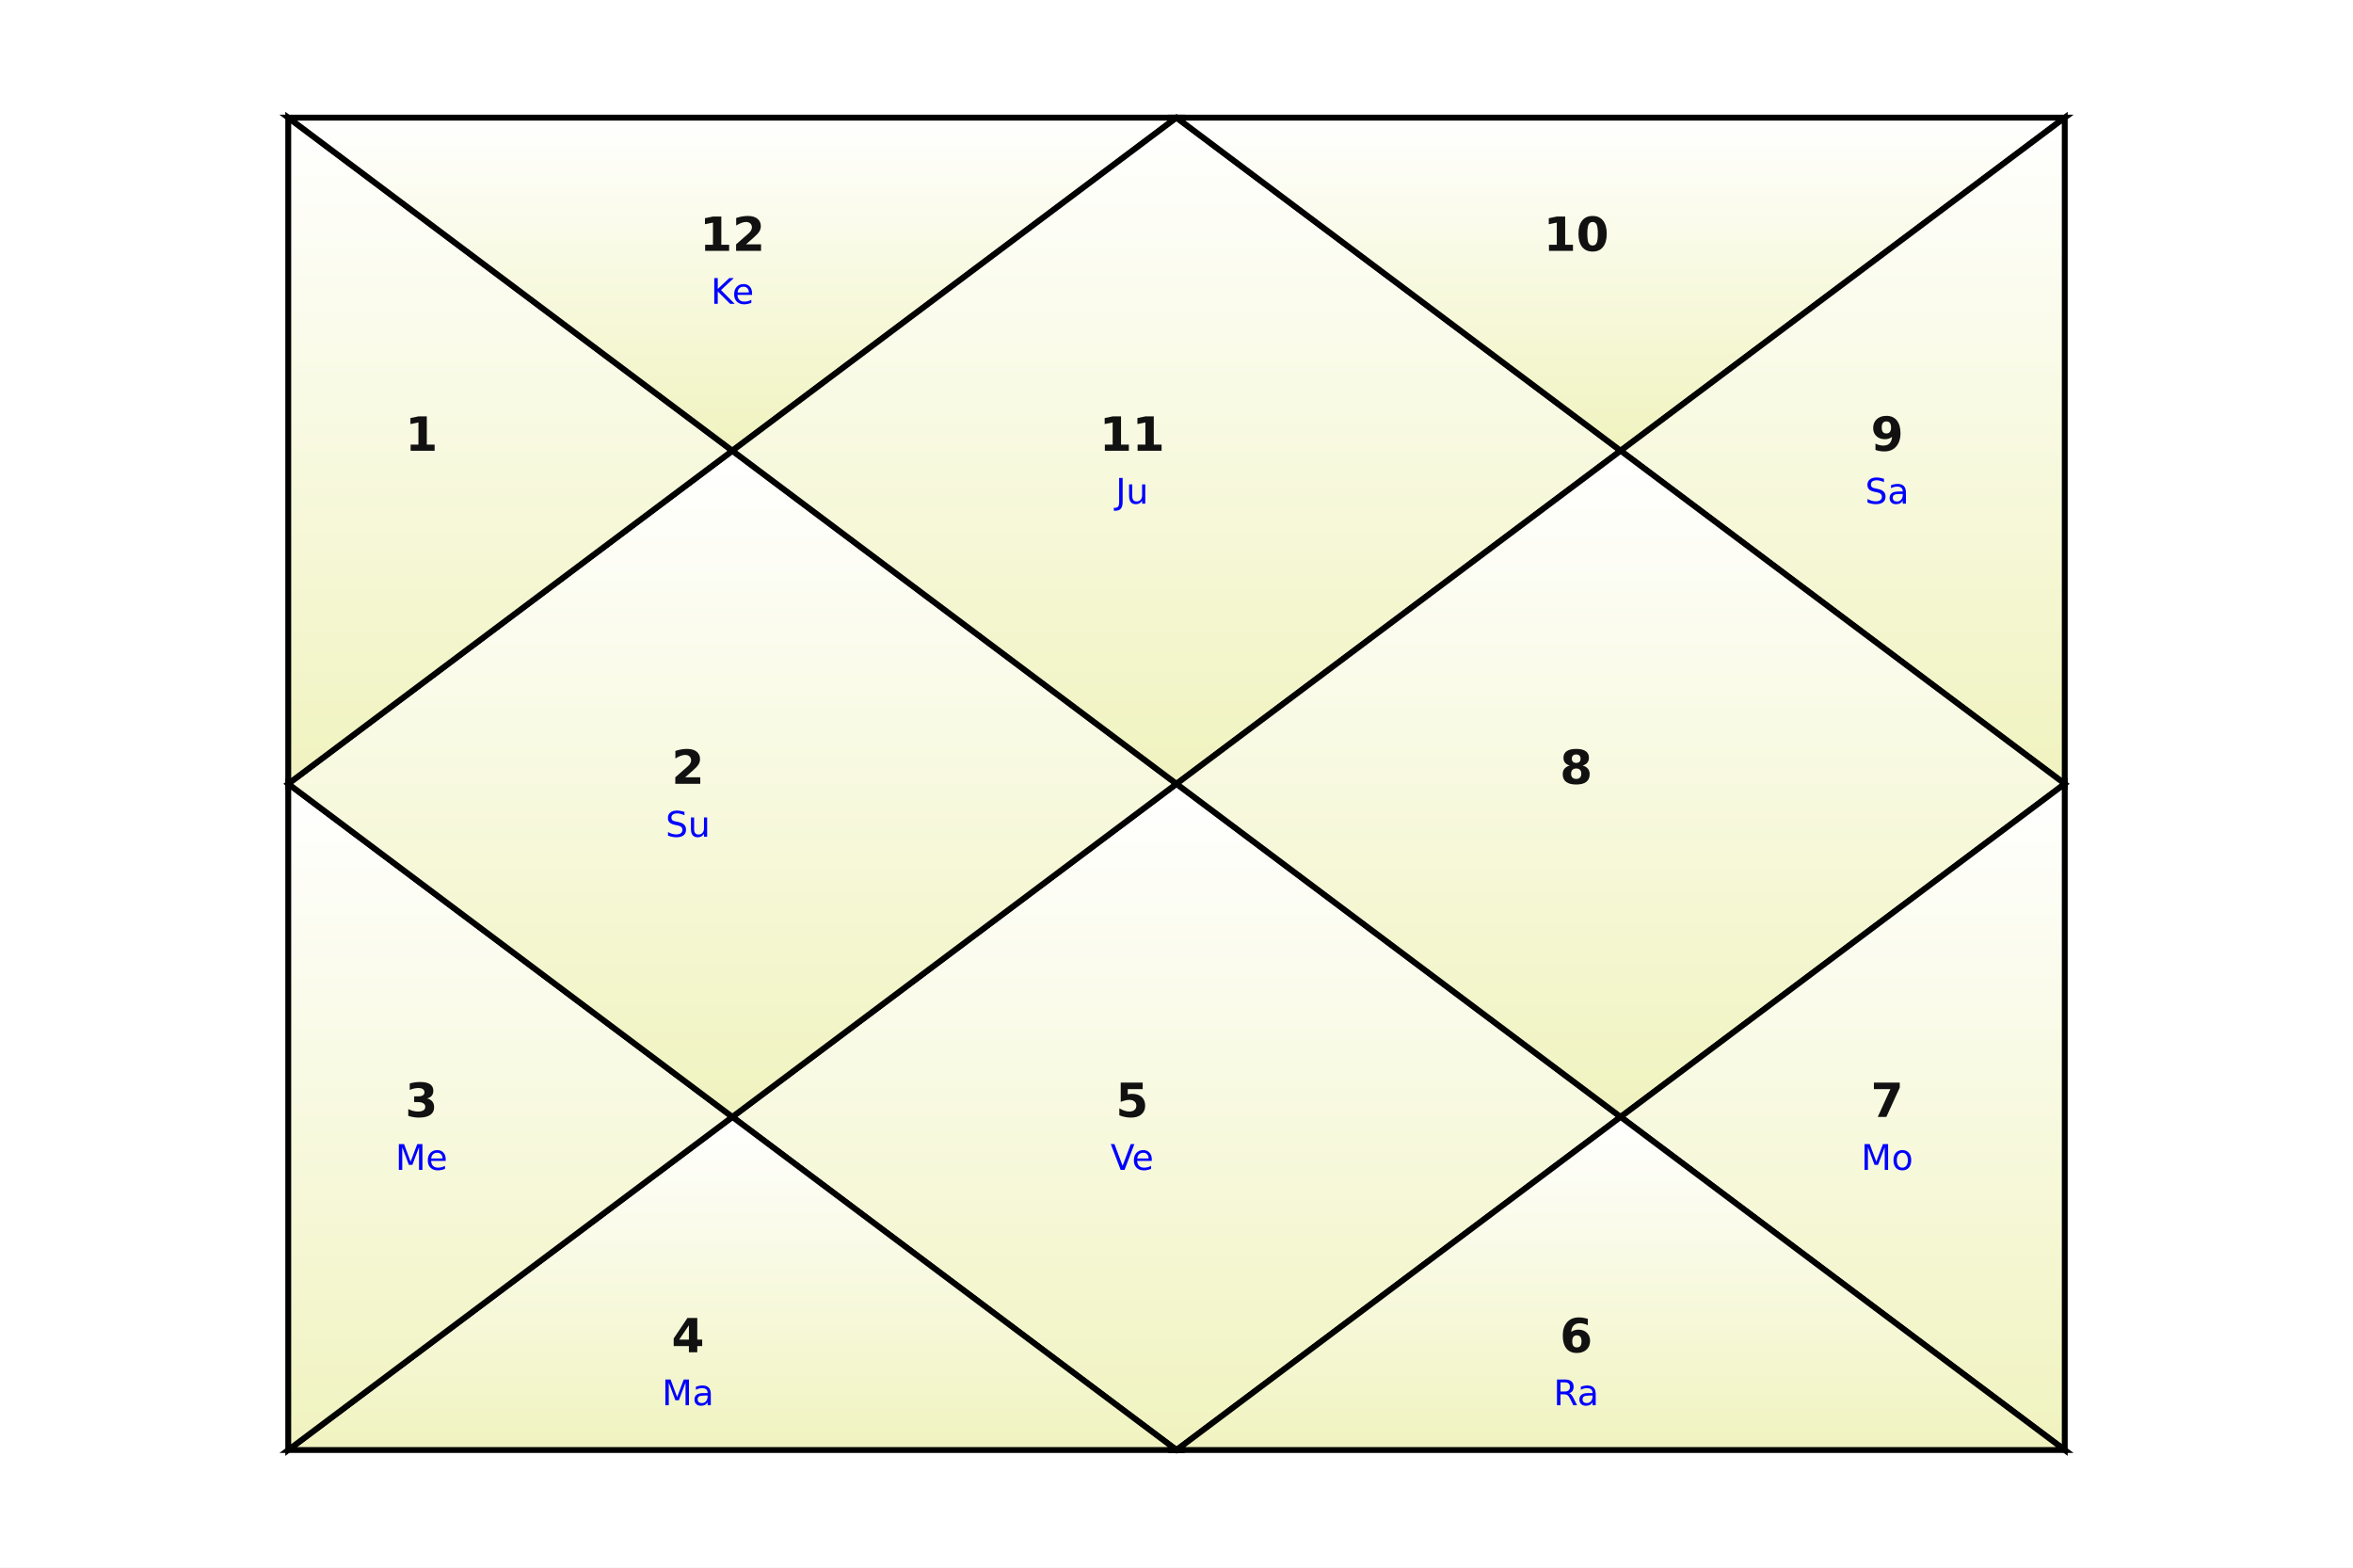
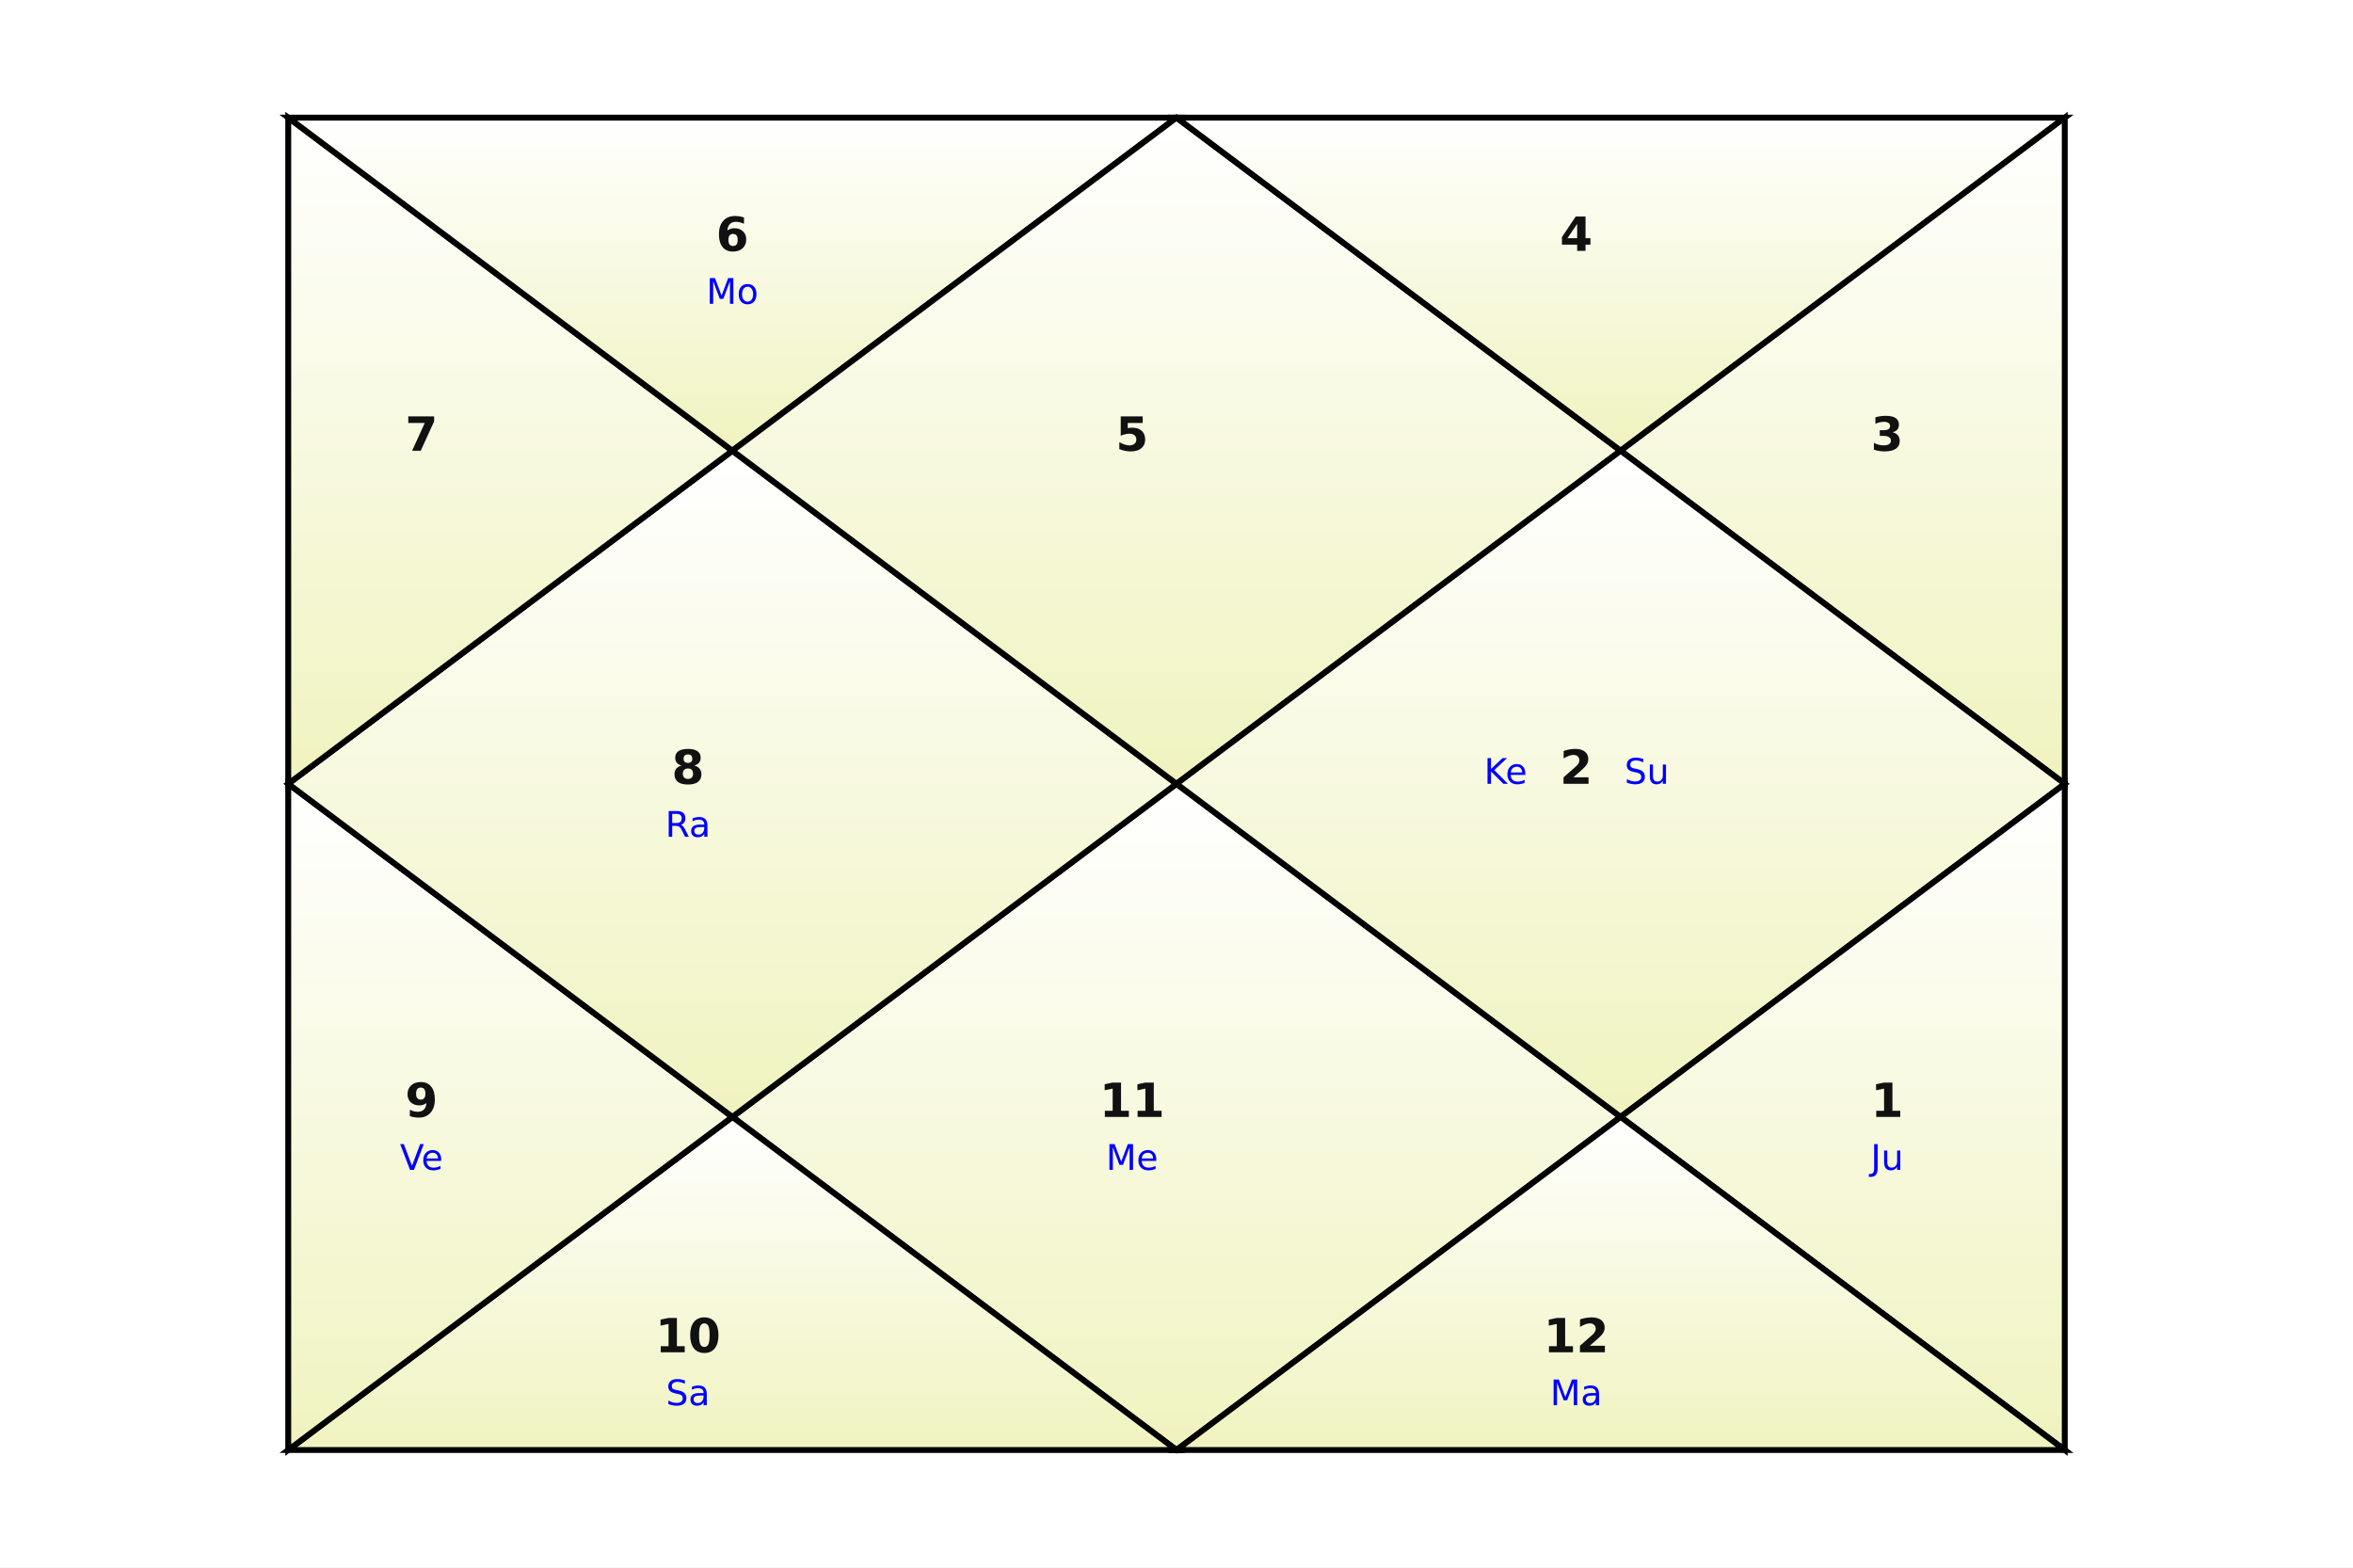
<svg xmlns="http://www.w3.org/2000/svg" baseProfile="full" height="100%" version="1.1" viewBox="0 0 800 533" width="100%">
  <defs>
    <linearGradient id="houseGrad" x1="0" x2="0" y1="0" y2="1">
      <stop offset="0" stop-color="white" />
      <stop offset="1" stop-color="#f0f3bf" />
    </linearGradient>
  </defs>
  <rect fill="white" height="533" width="800" x="0" y="0" />
  <polygon fill="url(#houseGrad)" points="249.0,379.75 400.0,493.0 551.0,379.75 400.0,266.5" stroke="#000" stroke-width="2" />
  <polygon fill="url(#houseGrad)" points="249.0,379.75 98.0,493.0 400.0,493.0" stroke="#000" stroke-width="2" />
  <polygon fill="url(#houseGrad)" points="98.0,266.5 98.0,493.0 249.0,379.75" stroke="#000" stroke-width="2" />
  <polygon fill="url(#houseGrad)" points="98.0,266.5 249.0,379.75 400.0,266.5 249.0,153.25" stroke="#000" stroke-width="2" />
  <polygon fill="url(#houseGrad)" points="98.0,40.0 98.0,266.5 249.0,153.25" stroke="#000" stroke-width="2" />
  <polygon fill="url(#houseGrad)" points="98.0,40.0 249.0,153.25 400.0,40.0" stroke="#000" stroke-width="2" />
  <polygon fill="url(#houseGrad)" points="249.0,153.25 400.0,266.5 551.0,153.25 400.0,40.0" stroke="#000" stroke-width="2" />
  <polygon fill="url(#houseGrad)" points="400.0,40.0 551.0,153.25 702.0,40.0" stroke="#000" stroke-width="2" />
  <polygon fill="url(#houseGrad)" points="551.0,153.25 702.0,266.5 702.0,40.0" stroke="#000" stroke-width="2" />
  <polygon fill="url(#houseGrad)" points="551.0,153.25 400.0,266.5 551.0,379.75 702.0,266.5" stroke="#000" stroke-width="2" />
  <polygon fill="url(#houseGrad)" points="551.0,379.75 702.0,493.0 702.0,266.5" stroke="#000" stroke-width="2" />
  <polygon fill="url(#houseGrad)" points="551.0,379.75 400.0,493.0 702.0,493.0" stroke="#000" stroke-width="2" />
-   <text fill="#111111" font-family="DejaVu Sans, Arial, sans-serif" font-size="16" font-weight="bold" text-anchor="middle" x="384.9" y="153.25">11</text>
-   <text fill="#0000ff" font-family="DejaVu Sans, Arial, sans-serif" font-size="12" text-anchor="middle" x="384.9" y="171.25">Ju</text>
-   <text fill="#111111" font-family="DejaVu Sans, Arial, sans-serif" font-size="16" font-weight="bold" text-anchor="middle" x="249.0" y="85.3">12</text>
-   <text fill="#0000ff" font-family="DejaVu Sans, Arial, sans-serif" font-size="12" text-anchor="middle" x="249.0" y="103.3">Ke</text>
-   <text fill="#111111" font-family="DejaVu Sans, Arial, sans-serif" font-size="16" font-weight="bold" text-anchor="middle" x="143.3" y="153.25">1</text>
-   <text fill="#111111" font-family="DejaVu Sans, Arial, sans-serif" font-size="16" font-weight="bold" text-anchor="middle" x="233.9" y="266.5">2</text>
-   <text fill="#0000ff" font-family="DejaVu Sans, Arial, sans-serif" font-size="12" text-anchor="middle" x="233.9" y="284.5">Su</text>
-   <text fill="#111111" font-family="DejaVu Sans, Arial, sans-serif" font-size="16" font-weight="bold" text-anchor="middle" x="143.3" y="379.75">3</text>
-   <text fill="#0000ff" font-family="DejaVu Sans, Arial, sans-serif" font-size="12" text-anchor="middle" x="143.3" y="397.75">Me</text>
-   <text fill="#111111" font-family="DejaVu Sans, Arial, sans-serif" font-size="16" font-weight="bold" text-anchor="middle" x="233.9" y="459.78">4</text>
-   <text fill="#0000ff" font-family="DejaVu Sans, Arial, sans-serif" font-size="12" text-anchor="middle" x="233.9" y="477.78">Ma</text>
-   <text fill="#111111" font-family="DejaVu Sans, Arial, sans-serif" font-size="16" font-weight="bold" text-anchor="middle" x="384.9" y="379.75">5</text>
-   <text fill="#0000ff" font-family="DejaVu Sans, Arial, sans-serif" font-size="12" text-anchor="middle" x="384.9" y="397.75">Ve</text>
-   <text fill="#111111" font-family="DejaVu Sans, Arial, sans-serif" font-size="16" font-weight="bold" text-anchor="middle" x="535.9" y="459.78">6</text>
-   <text fill="#0000ff" font-family="DejaVu Sans, Arial, sans-serif" font-size="12" text-anchor="middle" x="535.9" y="477.78">Ra</text>
-   <text fill="#111111" font-family="DejaVu Sans, Arial, sans-serif" font-size="16" font-weight="bold" text-anchor="middle" x="641.6" y="379.75">7</text>
-   <text fill="#0000ff" font-family="DejaVu Sans, Arial, sans-serif" font-size="12" text-anchor="middle" x="641.6" y="397.75">Mo</text>
-   <text fill="#111111" font-family="DejaVu Sans, Arial, sans-serif" font-size="16" font-weight="bold" text-anchor="middle" x="535.9" y="266.5">8</text>
-   <text fill="#111111" font-family="DejaVu Sans, Arial, sans-serif" font-size="16" font-weight="bold" text-anchor="middle" x="641.6" y="153.25">9</text>
-   <text fill="#0000ff" font-family="DejaVu Sans, Arial, sans-serif" font-size="12" text-anchor="middle" x="641.6" y="171.25">Sa</text>
-   <text fill="#111111" font-family="DejaVu Sans, Arial, sans-serif" font-size="16" font-weight="bold" text-anchor="middle" x="535.9" y="85.3">10</text>
+   <text fill="#111111" font-family="DejaVu Sans, Arial, sans-serif" font-size="16" font-weight="bold" text-anchor="middle" x="384.9" y="153.25">5</text>
+   <text fill="#111111" font-family="DejaVu Sans, Arial, sans-serif" font-size="16" font-weight="bold" text-anchor="middle" x="249.0" y="85.3">6</text>
+   <text fill="#0000ff" font-family="DejaVu Sans, Arial, sans-serif" font-size="12" text-anchor="middle" x="249.0" y="103.3">Mo</text>
+   <text fill="#111111" font-family="DejaVu Sans, Arial, sans-serif" font-size="16" font-weight="bold" text-anchor="middle" x="143.3" y="153.25">7</text>
+   <text fill="#111111" font-family="DejaVu Sans, Arial, sans-serif" font-size="16" font-weight="bold" text-anchor="middle" x="233.9" y="266.5">8</text>
+   <text fill="#0000ff" font-family="DejaVu Sans, Arial, sans-serif" font-size="12" text-anchor="middle" x="233.9" y="284.5">Ra</text>
+   <text fill="#111111" font-family="DejaVu Sans, Arial, sans-serif" font-size="16" font-weight="bold" text-anchor="middle" x="143.3" y="379.75">9</text>
+   <text fill="#0000ff" font-family="DejaVu Sans, Arial, sans-serif" font-size="12" text-anchor="middle" x="143.3" y="397.75">Ve</text>
+   <text fill="#111111" font-family="DejaVu Sans, Arial, sans-serif" font-size="16" font-weight="bold" text-anchor="middle" x="233.9" y="459.78">10</text>
+   <text fill="#0000ff" font-family="DejaVu Sans, Arial, sans-serif" font-size="12" text-anchor="middle" x="233.9" y="477.78">Sa</text>
+   <text fill="#111111" font-family="DejaVu Sans, Arial, sans-serif" font-size="16" font-weight="bold" text-anchor="middle" x="384.9" y="379.75">11</text>
+   <text fill="#0000ff" font-family="DejaVu Sans, Arial, sans-serif" font-size="12" text-anchor="middle" x="384.9" y="397.75">Me</text>
+   <text fill="#111111" font-family="DejaVu Sans, Arial, sans-serif" font-size="16" font-weight="bold" text-anchor="middle" x="535.9" y="459.78">12</text>
+   <text fill="#0000ff" font-family="DejaVu Sans, Arial, sans-serif" font-size="12" text-anchor="middle" x="535.9" y="477.78">Ma</text>
+   <text fill="#111111" font-family="DejaVu Sans, Arial, sans-serif" font-size="16" font-weight="bold" text-anchor="middle" x="641.6" y="379.75">1</text>
+   <text fill="#0000ff" font-family="DejaVu Sans, Arial, sans-serif" font-size="12" text-anchor="middle" x="641.6" y="397.75">Ju</text>
+   <text fill="#111111" font-family="DejaVu Sans, Arial, sans-serif" font-size="16" font-weight="bold" text-anchor="middle" x="535.9" y="266.5">2</text>
+   <text fill="#0000ff" font-family="DejaVu Sans, Arial, sans-serif" font-size="12" text-anchor="middle" x="559.9" y="266.5">Su</text>
+   <text fill="#0000ff" font-family="DejaVu Sans, Arial, sans-serif" font-size="12" text-anchor="middle" x="511.9" y="266.5">Ke</text>
+   <text fill="#111111" font-family="DejaVu Sans, Arial, sans-serif" font-size="16" font-weight="bold" text-anchor="middle" x="641.6" y="153.25">3</text>
+   <text fill="#111111" font-family="DejaVu Sans, Arial, sans-serif" font-size="16" font-weight="bold" text-anchor="middle" x="535.9" y="85.3">4</text>
</svg>
